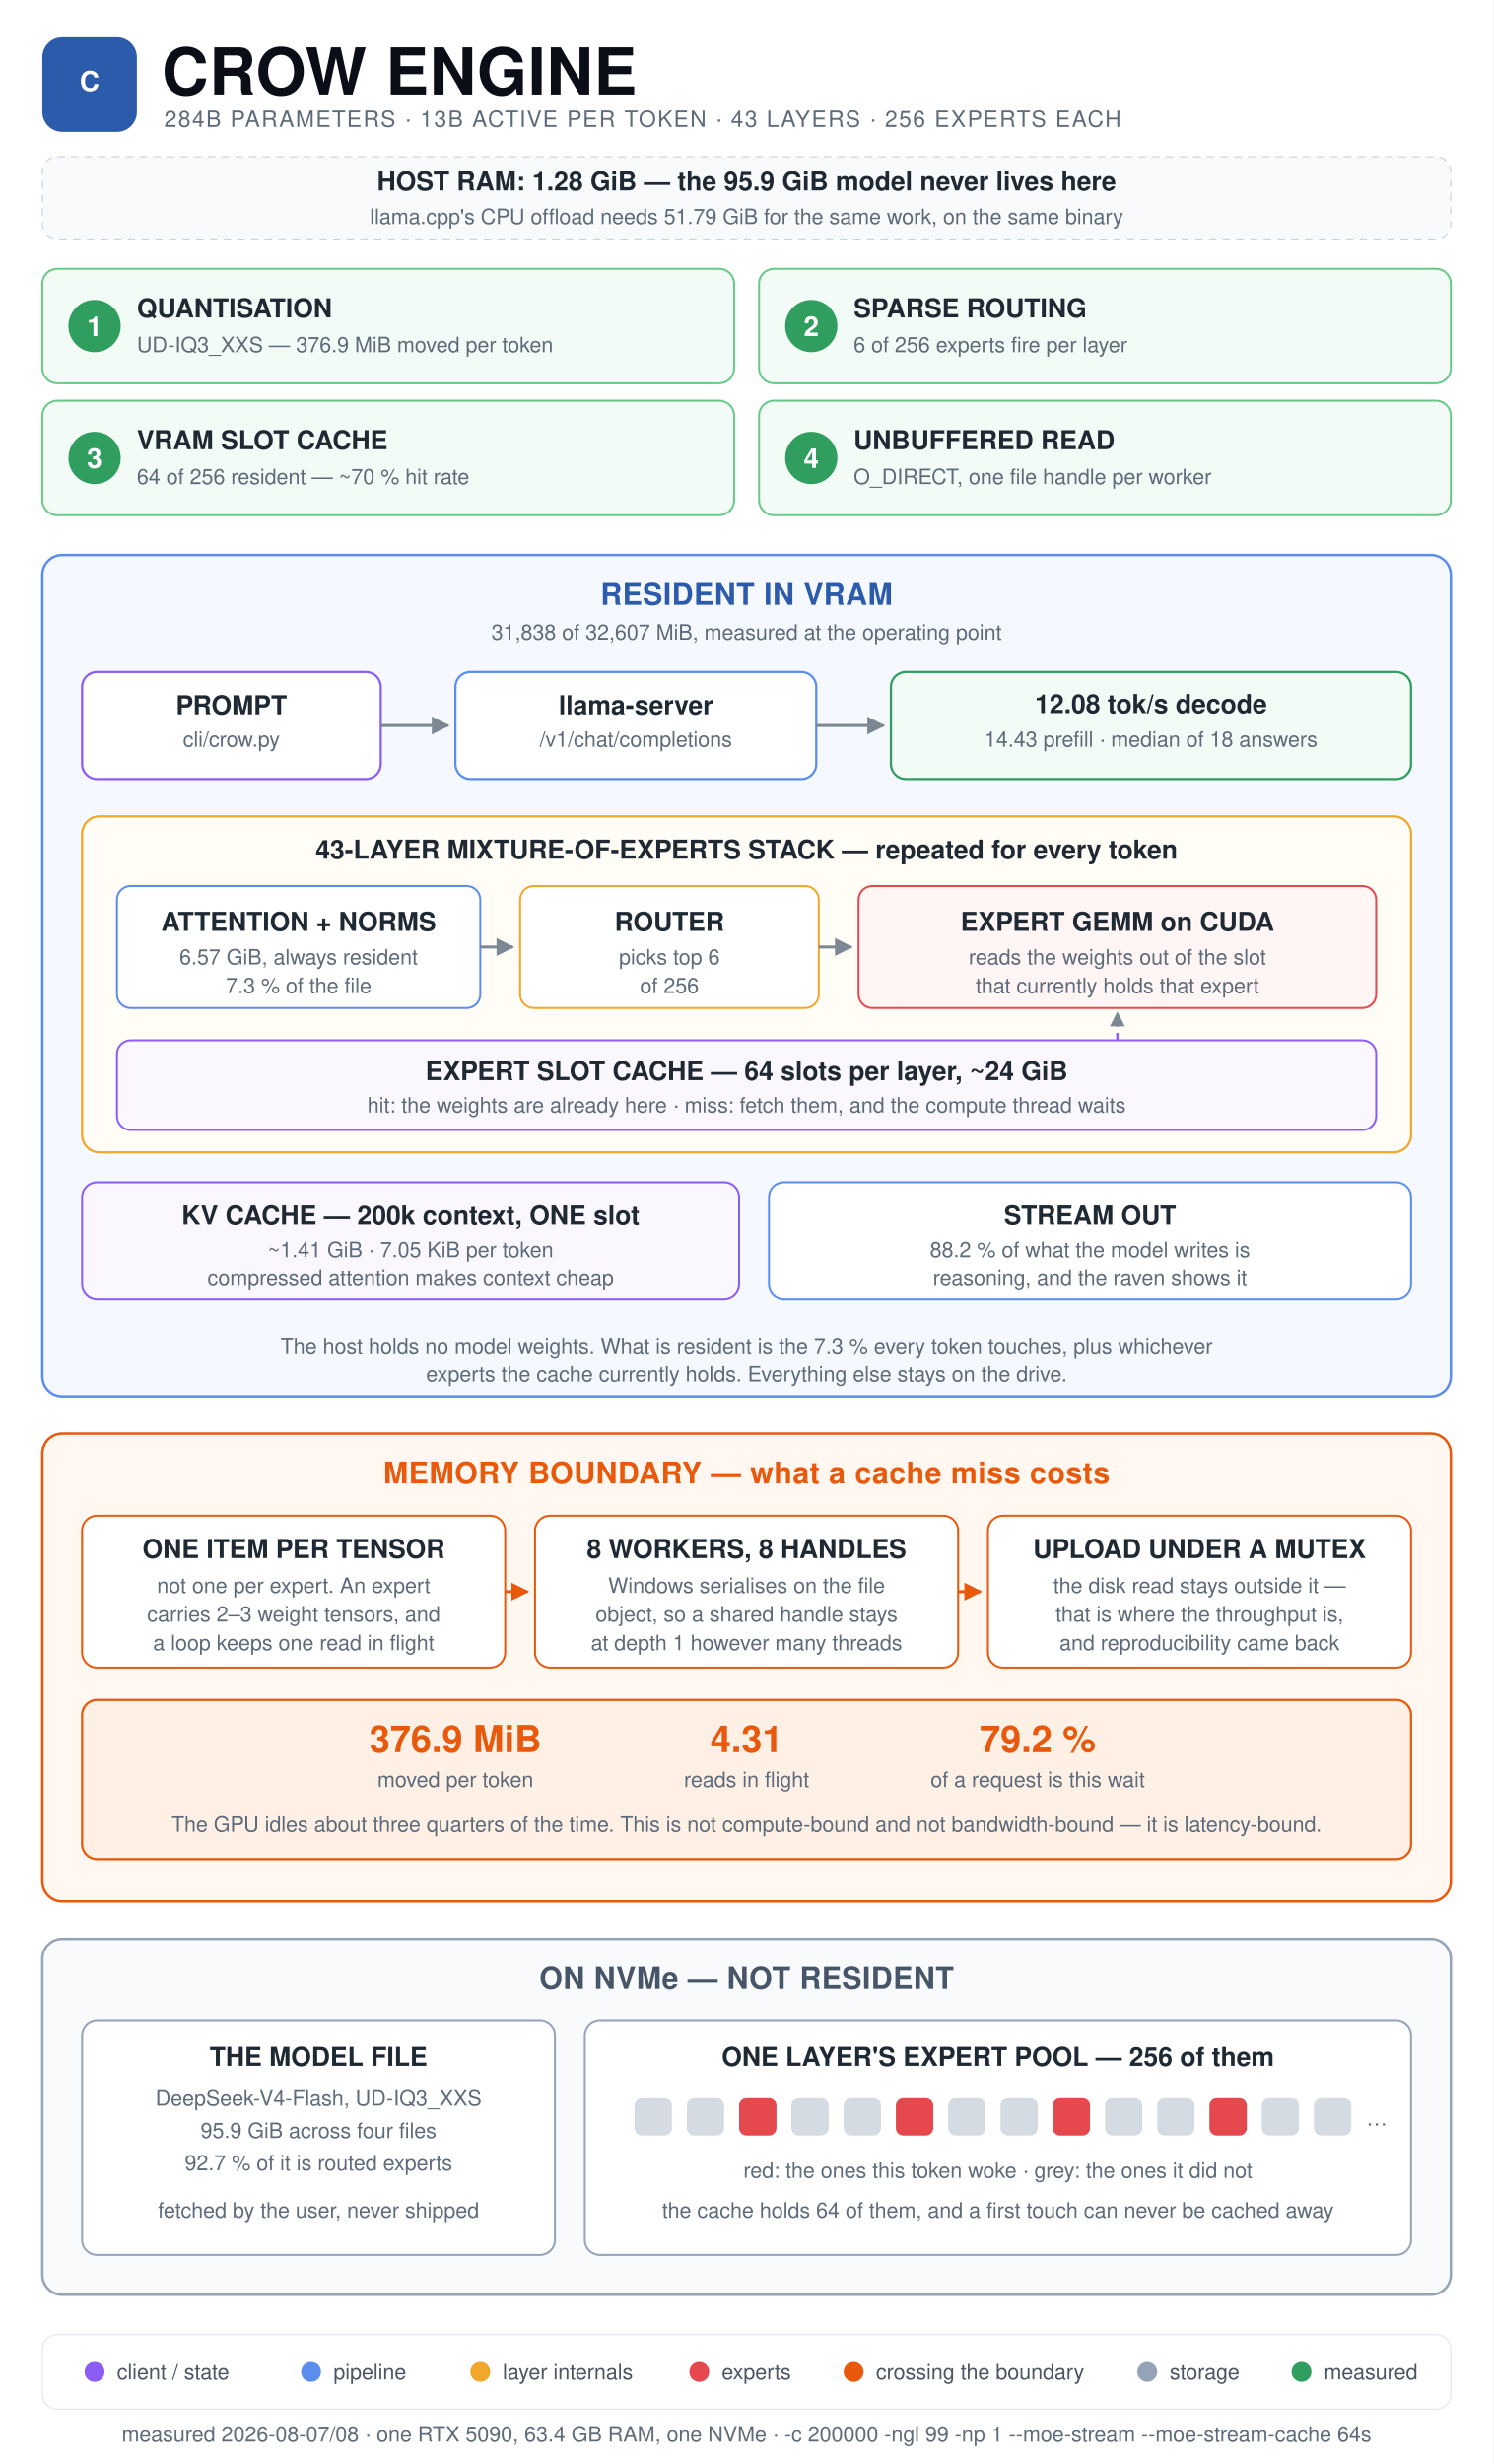
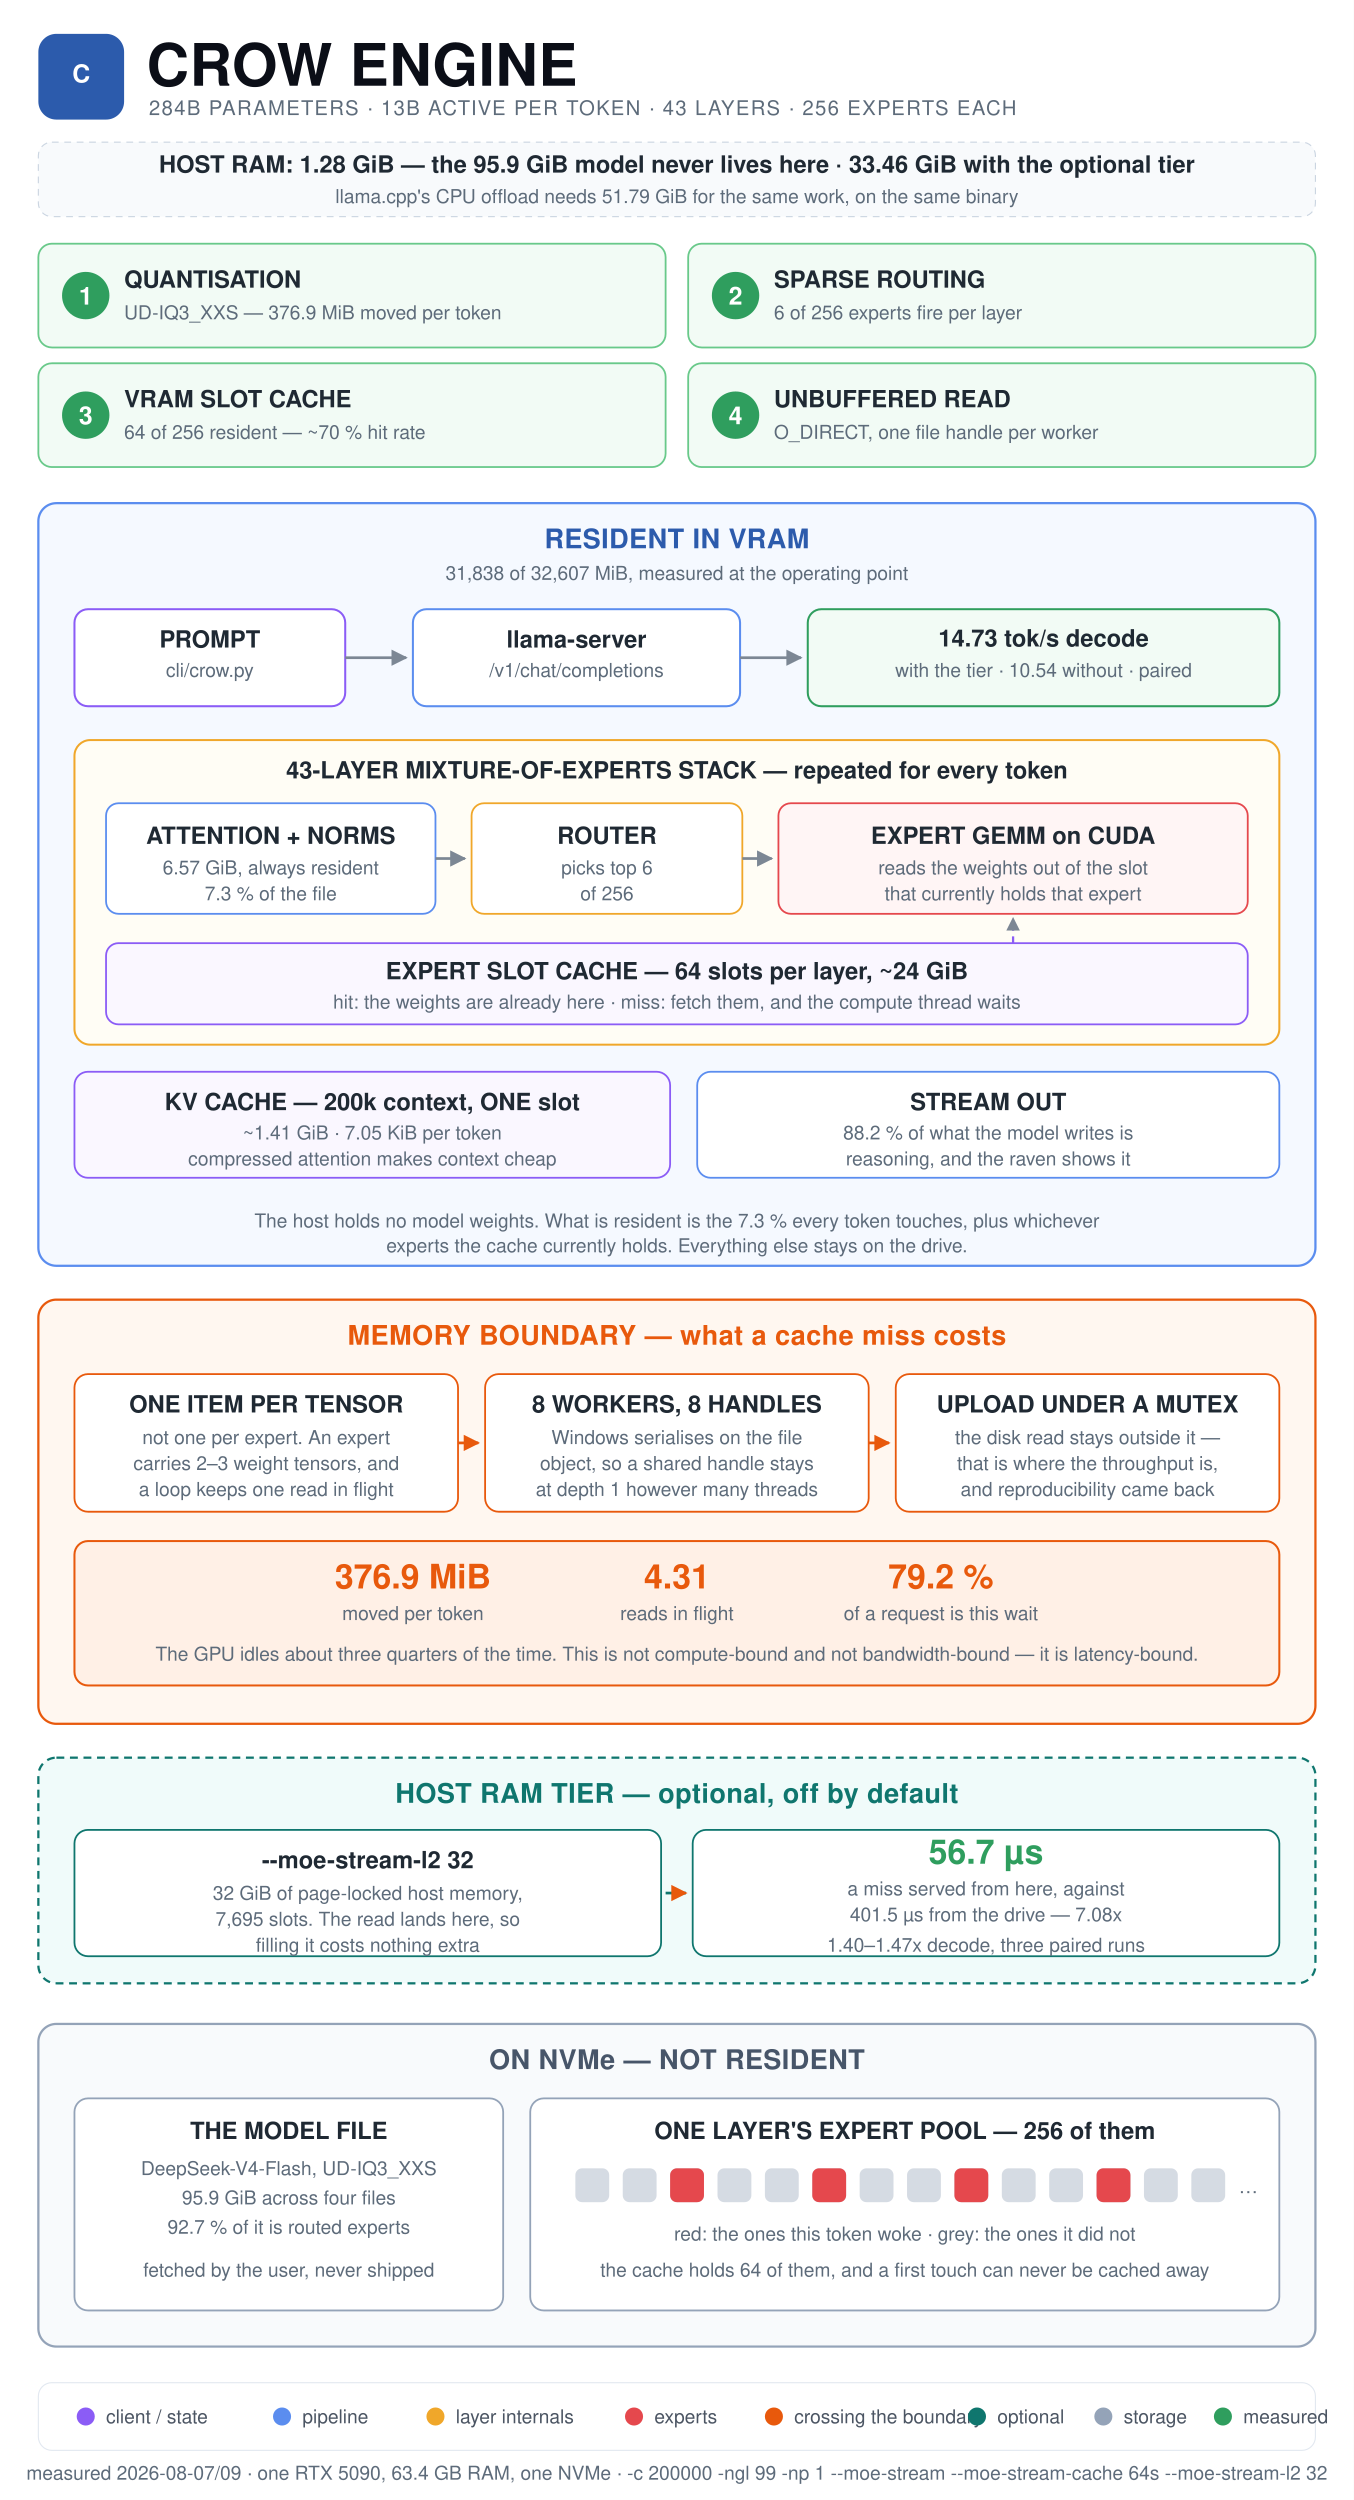
- <svg xmlns="http://www.w3.org/2000/svg" viewBox="0 0 1200 1980" width="1200" height="1980" font-family="Segoe UI, Helvetica, Arial, sans-serif">
+ <svg xmlns="http://www.w3.org/2000/svg" viewBox="0 0 1200 2216" width="1200" height="2216" font-family="Segoe UI, Helvetica, Arial, sans-serif">
  <defs>
    <style>
      .t    { font-size:21px; fill:#1f2933; }
      .tb   { font-size:21px; fill:#1f2933; font-weight:600; }
      .sub  { font-size:17px; fill:#5d6b7a; }
      .zh   { font-size:24px; font-weight:700; letter-spacing:.4px; }
      .num  { font-size:22px; font-weight:700; fill:#ffffff; }
      .big  { font-size:52px; font-weight:800; fill:#0b0e17; letter-spacing:.5px; }
      .tag  { font-size:18px; fill:#5d6b7a; letter-spacing:1.2px; }
      .lg   { font-size:17px; fill:#4b5563; }
      .huge { font-size:30px; font-weight:800; }
    </style>
    <marker id="a" viewBox="0 0 10 10" refX="9" refY="5" markerWidth="6" markerHeight="6" orient="auto-start-reverse">
      <path d="M0,0 L10,5 L0,10 z" fill="#7c8794" />
    </marker>
    <marker id="ao" viewBox="0 0 10 10" refX="9" refY="5" markerWidth="6" markerHeight="6" orient="auto-start-reverse">
      <path d="M0,0 L10,5 L0,10 z" fill="#e8590c" />
    </marker>
  </defs>
-   <rect width="1200" height="1980" fill="#ffffff" />
+   <rect width="1200" height="2216" fill="#ffffff" />
  <rect x="34" y="30" width="76" height="76" rx="16" fill="#2c5bac" />
  <text x="72" y="68" text-anchor="middle" dominant-baseline="central" class="num" font-size="42">C</text>
  <text x="130" y="76" class="big">CROW ENGINE</text>
  <text x="132" y="102" class="tag">284B PARAMETERS · 13B ACTIVE PER TOKEN · 43 LAYERS · 256 EXPERTS EACH</text>
  <rect x="34" y="126" width="1132" height="66" rx="12" fill="#f8fafc" stroke="#cbd5e1" stroke-dasharray="6 5" />
-   <text x="600" y="153" text-anchor="middle" class="tb" fill="#475569">HOST RAM: 1.28 GiB — the 95.9 GiB model never lives here</text>
+   <text x="600" y="153" text-anchor="middle" class="tb" fill="#475569">HOST RAM: 1.28 GiB — the 95.9 GiB model never lives here · 33.46 GiB with the optional tier</text>
  <text x="600" y="180" text-anchor="middle" class="sub">llama.cpp's CPU offload needs 51.79 GiB for the same work, on the same binary</text>
  <g>
    <rect x="34" y="216" width="556" height="92" rx="12" fill="#f2fbf5" stroke="#69c98a" stroke-width="1.6" />
    <circle cx="76" cy="262" r="21" fill="#2f9e5e" />
    <text x="76" y="270" text-anchor="middle" class="num">1</text>
    <text x="110" y="255" class="tb">QUANTISATION</text>
    <text x="110" y="283" class="sub">UD-IQ3_XXS — 376.9 MiB moved per token</text>
    <rect x="610" y="216" width="556" height="92" rx="12" fill="#f2fbf5" stroke="#69c98a" stroke-width="1.6" />
    <circle cx="652" cy="262" r="21" fill="#2f9e5e" />
    <text x="652" y="270" text-anchor="middle" class="num">2</text>
    <text x="686" y="255" class="tb">SPARSE ROUTING</text>
    <text x="686" y="283" class="sub">6 of 256 experts fire per layer</text>
    <rect x="34" y="322" width="556" height="92" rx="12" fill="#f2fbf5" stroke="#69c98a" stroke-width="1.6" />
    <circle cx="76" cy="368" r="21" fill="#2f9e5e" />
    <text x="76" y="376" text-anchor="middle" class="num">3</text>
    <text x="110" y="361" class="tb">VRAM SLOT CACHE</text>
    <text x="110" y="389" class="sub">64 of 256 resident — ~70 % hit rate</text>
    <rect x="610" y="322" width="556" height="92" rx="12" fill="#f2fbf5" stroke="#69c98a" stroke-width="1.6" />
    <circle cx="652" cy="368" r="21" fill="#2f9e5e" />
    <text x="652" y="376" text-anchor="middle" class="num">4</text>
    <text x="686" y="361" class="tb">UNBUFFERED READ</text>
    <text x="686" y="389" class="sub">O_DIRECT, one file handle per worker</text>
  </g>
  <rect x="34" y="446" width="1132" height="676" rx="16" fill="#f5f9ff" stroke="#5b8def" stroke-width="2" />
  <text x="600" y="486" text-anchor="middle" class="zh" fill="#2c5bac">RESIDENT IN VRAM</text>
  <text x="600" y="514" text-anchor="middle" class="sub">31,838 of 32,607 MiB, measured at the operating point</text>
  <rect x="66" y="540" width="240" height="86" rx="12" fill="#ffffff" stroke="#8b5cf6" stroke-width="1.8" />
  <text x="186" y="574" text-anchor="middle" class="tb">PROMPT</text>
  <text x="186" y="600" text-anchor="middle" class="sub">cli/crow.py</text>
  <rect x="366" y="540" width="290" height="86" rx="12" fill="#ffffff" stroke="#5b8def" stroke-width="1.8" />
  <text x="511" y="574" text-anchor="middle" class="tb">llama-server</text>
  <text x="511" y="600" text-anchor="middle" class="sub">/v1/chat/completions</text>
  <rect x="716" y="540" width="418" height="86" rx="12" fill="#f2fbf5" stroke="#2f9e5e" stroke-width="1.8" />
-   <text x="925" y="573" text-anchor="middle" class="tb" fill="#2f9e5e">12.08 tok/s decode</text>
-   <text x="925" y="600" text-anchor="middle" class="sub">14.43 prefill · median of 18 answers</text>
+   <text x="925" y="573" text-anchor="middle" class="tb" fill="#2f9e5e">14.73 tok/s decode</text>
+   <text x="925" y="600" text-anchor="middle" class="sub">with the tier · 10.54 without · paired</text>
  <g stroke="#7c8794" stroke-width="2.4" fill="none" marker-end="url(#a)">
    <path d="M306,583 L360,583" />
    <path d="M656,583 L710,583" />
  </g>
  <rect x="66" y="656" width="1068" height="270" rx="14" fill="#fffdf5" stroke="#f0a72a" stroke-width="1.8" />
  <text x="600" y="690" text-anchor="middle" class="tb" fill="#b8770a">43-LAYER MIXTURE-OF-EXPERTS STACK — repeated for every token</text>
  <rect x="94" y="712" width="292" height="98" rx="11" fill="#ffffff" stroke="#5b8def" stroke-width="1.6" />
  <text x="240" y="748" text-anchor="middle" class="tb">ATTENTION + NORMS</text>
  <text x="240" y="775" text-anchor="middle" class="sub">6.57 GiB, always resident</text>
  <text x="240" y="798" text-anchor="middle" class="sub">7.3 % of the file</text>
  <rect x="418" y="712" width="240" height="98" rx="11" fill="#ffffff" stroke="#f0a72a" stroke-width="1.6" />
  <text x="538" y="748" text-anchor="middle" class="tb">ROUTER</text>
  <text x="538" y="775" text-anchor="middle" class="sub">picks top 6</text>
  <text x="538" y="798" text-anchor="middle" class="sub">of 256</text>
  <rect x="690" y="712" width="416" height="98" rx="11" fill="#fff5f5" stroke="#e5484d" stroke-width="1.6" />
  <text x="898" y="748" text-anchor="middle" class="tb">EXPERT GEMM on CUDA</text>
  <text x="898" y="775" text-anchor="middle" class="sub">reads the weights out of the slot</text>
  <text x="898" y="798" text-anchor="middle" class="sub">that currently holds that expert</text>
  <rect x="94" y="836" width="1012" height="72" rx="11" fill="#faf7ff" stroke="#8b5cf6" stroke-width="1.6" />
  <text x="600" y="868" text-anchor="middle" class="tb">EXPERT SLOT CACHE — 64 slots per layer, ~24 GiB</text>
  <text x="600" y="894" text-anchor="middle" class="sub">hit: the weights are already here · miss: fetch them, and the compute thread waits</text>
  <g stroke="#7c8794" stroke-width="2.4" fill="none" marker-end="url(#a)">
    <path d="M386,761 L412,761" />
    <path d="M658,761 L684,761" />
  </g>
  <g stroke="#8b5cf6" stroke-width="2" fill="none" stroke-dasharray="6 5" marker-end="url(#a)">
    <path d="M898,836 L898,814" />
  </g>
  <rect x="66" y="950" width="528" height="94" rx="12" fill="#faf7ff" stroke="#8b5cf6" stroke-width="1.6" />
  <text x="330" y="984" text-anchor="middle" class="tb">KV CACHE — 200k context, ONE slot</text>
  <text x="330" y="1010" text-anchor="middle" class="sub">~1.41 GiB · 7.05 KiB per token</text>
  <text x="330" y="1033" text-anchor="middle" class="sub">compressed attention makes context cheap</text>
  <rect x="618" y="950" width="516" height="94" rx="12" fill="#ffffff" stroke="#5b8def" stroke-width="1.6" />
  <text x="876" y="984" text-anchor="middle" class="tb">STREAM OUT</text>
  <text x="876" y="1010" text-anchor="middle" class="sub">88.2 % of what the model writes is</text>
  <text x="876" y="1033" text-anchor="middle" class="sub">reasoning, and the raven shows it</text>
  <text x="600" y="1088" text-anchor="middle" class="sub">The host holds no model weights. What is resident is the 7.3 % every token touches, plus whichever</text>
  <text x="600" y="1110" text-anchor="middle" class="sub">experts the cache currently holds. Everything else stays on the drive.</text>
  <rect x="34" y="1152" width="1132" height="376" rx="16" fill="#fff7f0" stroke="#e8590c" stroke-width="2" />
  <text x="600" y="1192" text-anchor="middle" class="zh" fill="#e8590c">MEMORY BOUNDARY — what a cache miss costs</text>
  <rect x="66" y="1218" width="340" height="122" rx="12" fill="#ffffff" stroke="#e8590c" stroke-width="1.6" />
  <text x="236" y="1252" text-anchor="middle" class="tb">ONE ITEM PER TENSOR</text>
  <text x="236" y="1280" text-anchor="middle" class="sub">not one per expert. An expert</text>
  <text x="236" y="1303" text-anchor="middle" class="sub">carries 2–3 weight tensors, and</text>
  <text x="236" y="1326" text-anchor="middle" class="sub">a loop keeps one read in flight</text>
  <rect x="430" y="1218" width="340" height="122" rx="12" fill="#ffffff" stroke="#e8590c" stroke-width="1.6" />
  <text x="600" y="1252" text-anchor="middle" class="tb">8 WORKERS, 8 HANDLES</text>
  <text x="600" y="1280" text-anchor="middle" class="sub">Windows serialises on the file</text>
  <text x="600" y="1303" text-anchor="middle" class="sub">object, so a shared handle stays</text>
  <text x="600" y="1326" text-anchor="middle" class="sub">at depth 1 however many threads</text>
  <rect x="794" y="1218" width="340" height="122" rx="12" fill="#ffffff" stroke="#e8590c" stroke-width="1.6" />
  <text x="964" y="1252" text-anchor="middle" class="tb">UPLOAD UNDER A MUTEX</text>
  <text x="964" y="1280" text-anchor="middle" class="sub">the disk read stays outside it —</text>
  <text x="964" y="1303" text-anchor="middle" class="sub">that is where the throughput is,</text>
  <text x="964" y="1326" text-anchor="middle" class="sub">and reproducibility came back</text>
  <g stroke="#e8590c" stroke-width="2.4" fill="none" marker-end="url(#ao)">
    <path d="M406,1279 L424,1279" />
    <path d="M770,1279 L788,1279" />
  </g>
  <rect x="66" y="1366" width="1068" height="128" rx="12" fill="#fff0e6" stroke="#e8590c" stroke-width="1.8" />
  <text x="366" y="1408" text-anchor="middle" class="huge" fill="#e8590c">376.9 MiB</text>
  <text x="366" y="1436" text-anchor="middle" class="sub">moved per token</text>
  <text x="600" y="1408" text-anchor="middle" class="huge" fill="#e8590c">4.31</text>
  <text x="600" y="1436" text-anchor="middle" class="sub">reads in flight</text>
  <text x="834" y="1408" text-anchor="middle" class="huge" fill="#e8590c">79.2 %</text>
  <text x="834" y="1436" text-anchor="middle" class="sub">of a request is this wait</text>
  <text x="600" y="1472" text-anchor="middle" class="sub">The GPU idles about three quarters of the time. This is not compute-bound and not bandwidth-bound — it is latency-bound.</text>
-   <rect x="34" y="1558" width="1132" height="286" rx="16" fill="#f8fafc" stroke="#94a3b8" stroke-width="2" />
-   <text x="600" y="1598" text-anchor="middle" class="zh" fill="#475569">ON NVMe — NOT RESIDENT</text>
-   <rect x="66" y="1624" width="380" height="188" rx="12" fill="#ffffff" stroke="#94a3b8" stroke-width="1.6" />
-   <text x="256" y="1660" text-anchor="middle" class="tb">THE MODEL FILE</text>
-   <text x="256" y="1692" text-anchor="middle" class="sub">DeepSeek-V4-Flash, UD-IQ3_XXS</text>
-   <text x="256" y="1718" text-anchor="middle" class="sub">95.9 GiB across four files</text>
-   <text x="256" y="1744" text-anchor="middle" class="sub">92.7 % of it is routed experts</text>
-   <text x="256" y="1782" text-anchor="middle" class="sub" fill="#94a3b8">fetched by the user, never shipped</text>
-   <rect x="470" y="1624" width="664" height="188" rx="12" fill="#ffffff" stroke="#94a3b8" stroke-width="1.6" />
-   <text x="802" y="1660" text-anchor="middle" class="tb">ONE LAYER'S EXPERT POOL — 256 of them</text>
+   <rect x="34" y="1558" width="1132" height="200" rx="16" fill="#f0fbfa" stroke="#0f766e" stroke-width="2" stroke-dasharray="7 5" />
+   <text x="600" y="1598" text-anchor="middle" class="zh" fill="#0f766e">HOST RAM TIER — optional, off by default</text>
+   <rect x="66" y="1622" width="520" height="112" rx="12" fill="#ffffff" stroke="#0f766e" stroke-width="1.6" />
+   <text x="326" y="1656" text-anchor="middle" class="tb">--moe-stream-l2 32</text>
+   <text x="326" y="1684" text-anchor="middle" class="sub">32 GiB of page-locked host memory,</text>
+   <text x="326" y="1707" text-anchor="middle" class="sub">7,695 slots. The read lands here, so</text>
+   <text x="326" y="1730" text-anchor="middle" class="sub">filling it costs nothing extra</text>
+   <rect x="614" y="1622" width="520" height="112" rx="12" fill="#ffffff" stroke="#0f766e" stroke-width="1.6" />
+   <text x="874" y="1652" text-anchor="middle" class="huge" fill="#2f9e5e">56.7 µs</text>
+   <text x="874" y="1680" text-anchor="middle" class="sub">a miss served from here, against</text>
+   <text x="874" y="1703" text-anchor="middle" class="sub">401.5 µs from the drive — 7.08x</text>
+   <text x="874" y="1730" text-anchor="middle" class="sub" fill="#2f9e5e">1.40–1.47x decode, three paired runs</text>
+   <g stroke="#0f766e" stroke-width="2.4" fill="none" marker-end="url(#ao)">
+     <path d="M590,1678 L608,1678" />
+   </g>
+   <rect x="34" y="1794" width="1132" height="286" rx="16" fill="#f8fafc" stroke="#94a3b8" stroke-width="2" />
+   <text x="600" y="1834" text-anchor="middle" class="zh" fill="#475569">ON NVMe — NOT RESIDENT</text>
+   <rect x="66" y="1860" width="380" height="188" rx="12" fill="#ffffff" stroke="#94a3b8" stroke-width="1.6" />
+   <text x="256" y="1896" text-anchor="middle" class="tb">THE MODEL FILE</text>
+   <text x="256" y="1928" text-anchor="middle" class="sub">DeepSeek-V4-Flash, UD-IQ3_XXS</text>
+   <text x="256" y="1954" text-anchor="middle" class="sub">95.9 GiB across four files</text>
+   <text x="256" y="1980" text-anchor="middle" class="sub">92.7 % of it is routed experts</text>
+   <text x="256" y="2018" text-anchor="middle" class="sub" fill="#94a3b8">fetched by the user, never shipped</text>
+   <rect x="470" y="1860" width="664" height="188" rx="12" fill="#ffffff" stroke="#94a3b8" stroke-width="1.6" />
+   <text x="802" y="1896" text-anchor="middle" class="tb">ONE LAYER'S EXPERT POOL — 256 of them</text>
  <g fill="#d5dbe3">
-     <rect x="510" y="1686" width="30" height="30" rx="6" />
-     <rect x="552" y="1686" width="30" height="30" rx="6" />
-     <rect x="594" y="1686" width="30" height="30" rx="6" />
-     <rect x="636" y="1686" width="30" height="30" rx="6" />
-     <rect x="678" y="1686" width="30" height="30" rx="6" />
-     <rect x="720" y="1686" width="30" height="30" rx="6" />
-     <rect x="762" y="1686" width="30" height="30" rx="6" />
-     <rect x="804" y="1686" width="30" height="30" rx="6" />
-     <rect x="846" y="1686" width="30" height="30" rx="6" />
-     <rect x="888" y="1686" width="30" height="30" rx="6" />
-     <rect x="930" y="1686" width="30" height="30" rx="6" />
-     <rect x="972" y="1686" width="30" height="30" rx="6" />
-     <rect x="1014" y="1686" width="30" height="30" rx="6" />
-     <rect x="1056" y="1686" width="30" height="30" rx="6" />
+     <rect x="510" y="1922" width="30" height="30" rx="6" />
+     <rect x="552" y="1922" width="30" height="30" rx="6" />
+     <rect x="594" y="1922" width="30" height="30" rx="6" />
+     <rect x="636" y="1922" width="30" height="30" rx="6" />
+     <rect x="678" y="1922" width="30" height="30" rx="6" />
+     <rect x="720" y="1922" width="30" height="30" rx="6" />
+     <rect x="762" y="1922" width="30" height="30" rx="6" />
+     <rect x="804" y="1922" width="30" height="30" rx="6" />
+     <rect x="846" y="1922" width="30" height="30" rx="6" />
+     <rect x="888" y="1922" width="30" height="30" rx="6" />
+     <rect x="930" y="1922" width="30" height="30" rx="6" />
+     <rect x="972" y="1922" width="30" height="30" rx="6" />
+     <rect x="1014" y="1922" width="30" height="30" rx="6" />
+     <rect x="1056" y="1922" width="30" height="30" rx="6" />
  </g>
  <g fill="#e5484d">
-     <rect x="594" y="1686" width="30" height="30" rx="6" />
-     <rect x="720" y="1686" width="30" height="30" rx="6" />
-     <rect x="846" y="1686" width="30" height="30" rx="6" />
-     <rect x="972" y="1686" width="30" height="30" rx="6" />
-   </g>
-   <text x="1098" y="1708" class="sub" fill="#94a3b8">…</text>
-   <text x="802" y="1750" text-anchor="middle" class="sub">red: the ones this token woke · grey: the ones it did not</text>
-   <text x="802" y="1782" text-anchor="middle" class="sub">the cache holds 64 of them, and a first touch can never be cached away</text>
-   <rect x="34" y="1876" width="1132" height="60" rx="12" fill="#ffffff" stroke="#e2e8f0" />
+     <rect x="594" y="1922" width="30" height="30" rx="6" />
+     <rect x="720" y="1922" width="30" height="30" rx="6" />
+     <rect x="846" y="1922" width="30" height="30" rx="6" />
+     <rect x="972" y="1922" width="30" height="30" rx="6" />
+   </g>
+   <text x="1098" y="1944" class="sub" fill="#94a3b8">…</text>
+   <text x="802" y="1986" text-anchor="middle" class="sub">red: the ones this token woke · grey: the ones it did not</text>
+   <text x="802" y="2018" text-anchor="middle" class="sub">the cache holds 64 of them, and a first touch can never be cached away</text>
+   <rect x="34" y="2112" width="1132" height="60" rx="12" fill="#ffffff" stroke="#e2e8f0" />
  <g class="lg">
-     <circle cx="76" cy="1906" r="8" fill="#8b5cf6" />
-     <text x="94" y="1912">client / state</text>
-     <circle cx="250" cy="1906" r="8" fill="#5b8def" />
-     <text x="268" y="1912">pipeline</text>
-     <circle cx="386" cy="1906" r="8" fill="#f0a72a" />
-     <text x="404" y="1912">layer internals</text>
-     <circle cx="562" cy="1906" r="8" fill="#e5484d" />
-     <text x="580" y="1912">experts</text>
-     <circle cx="686" cy="1906" r="8" fill="#e8590c" />
-     <text x="704" y="1912">crossing the boundary</text>
-     <circle cx="922" cy="1906" r="8" fill="#94a3b8" />
-     <text x="940" y="1912">storage</text>
-     <circle cx="1046" cy="1906" r="8" fill="#2f9e5e" />
-     <text x="1064" y="1912">measured</text>
-   </g>
-   <text x="600" y="1962" text-anchor="middle" class="sub" fill="#94a3b8">measured 2026-08-07/08 · one RTX 5090, 63.4 GB RAM, one NVMe · -c 200000 -ngl 99 -np 1 --moe-stream --moe-stream-cache 64s</text>
+     <circle cx="76" cy="2142" r="8" fill="#8b5cf6" />
+     <text x="94" y="2148">client / state</text>
+     <circle cx="250" cy="2142" r="8" fill="#5b8def" />
+     <text x="268" y="2148">pipeline</text>
+     <circle cx="386" cy="2142" r="8" fill="#f0a72a" />
+     <text x="404" y="2148">layer internals</text>
+     <circle cx="562" cy="2142" r="8" fill="#e5484d" />
+     <text x="580" y="2148">experts</text>
+     <circle cx="686" cy="2142" r="8" fill="#e8590c" />
+     <text x="704" y="2148">crossing the boundary</text>
+     <circle cx="866" cy="2142" r="8" fill="#0f766e" />
+     <text x="884" y="2148">optional</text>
+     <circle cx="978" cy="2142" r="8" fill="#94a3b8" />
+     <text x="996" y="2148">storage</text>
+     <circle cx="1084" cy="2142" r="8" fill="#2f9e5e" />
+     <text x="1102" y="2148">measured</text>
+   </g>
+   <text x="600" y="2198" text-anchor="middle" class="sub" fill="#94a3b8">measured 2026-08-07/09 · one RTX 5090, 63.4 GB RAM, one NVMe · -c 200000 -ngl 99 -np 1 --moe-stream --moe-stream-cache 64s --moe-stream-l2 32</text>
</svg>
